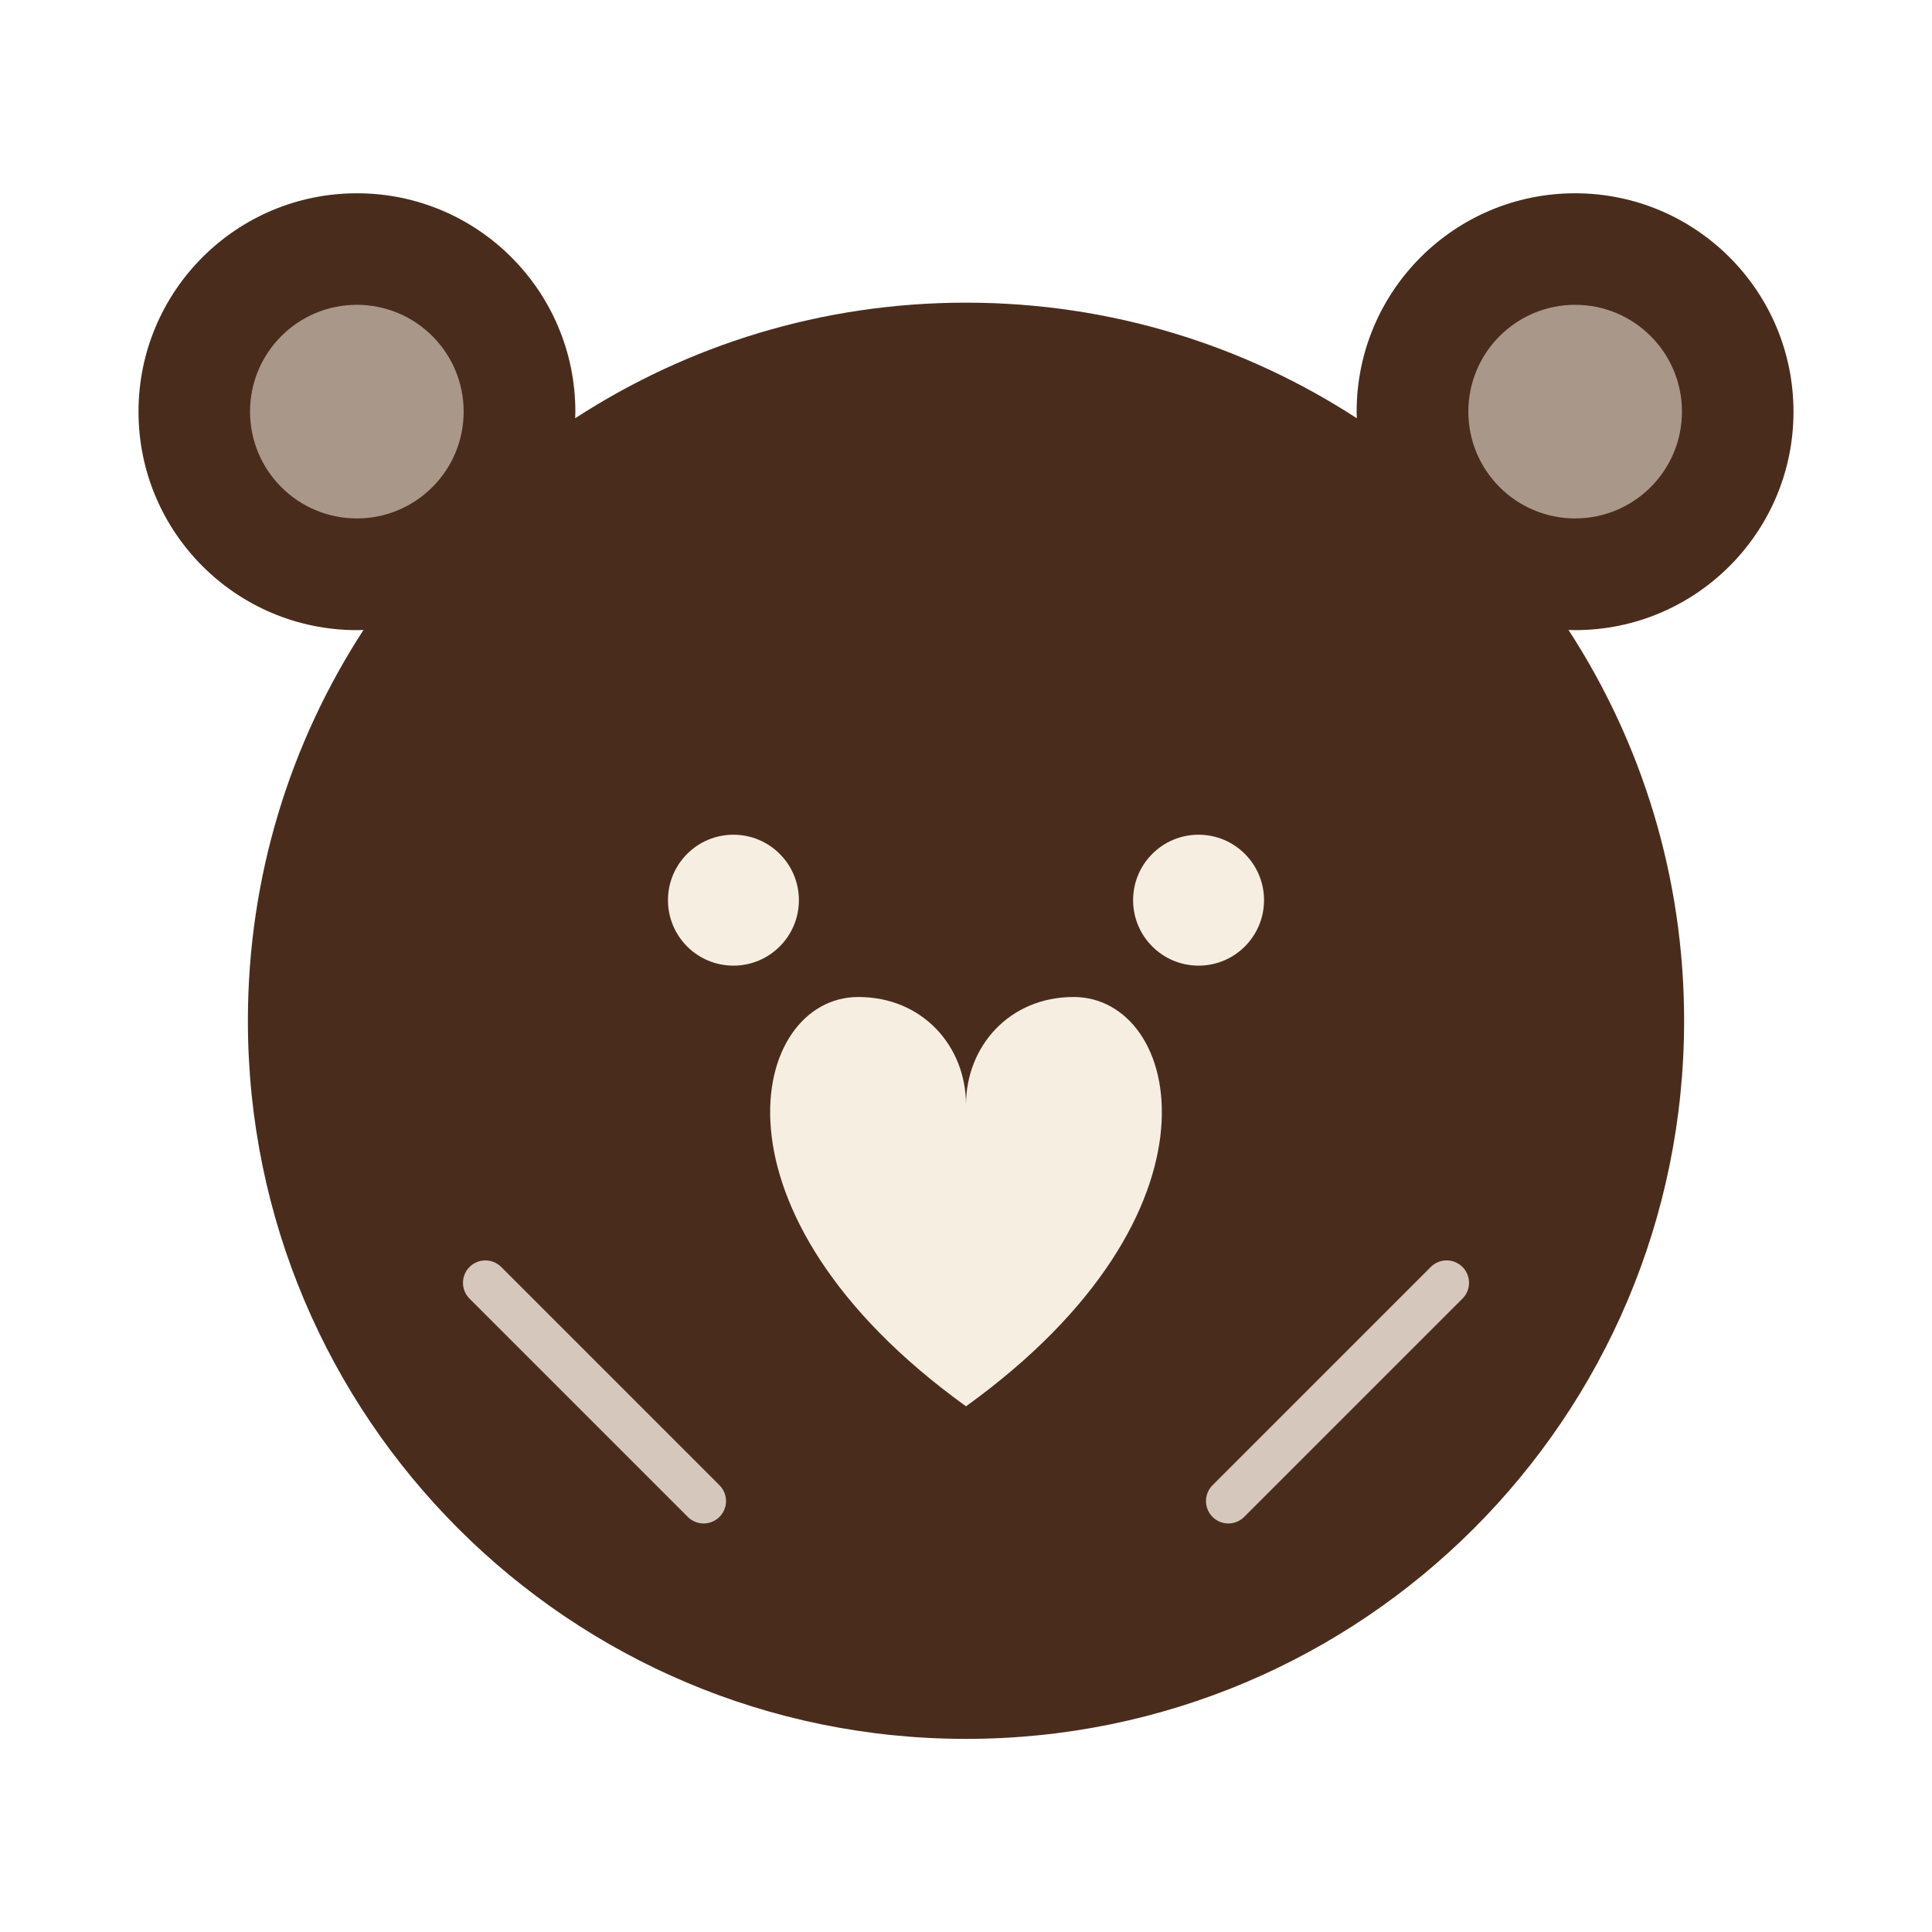
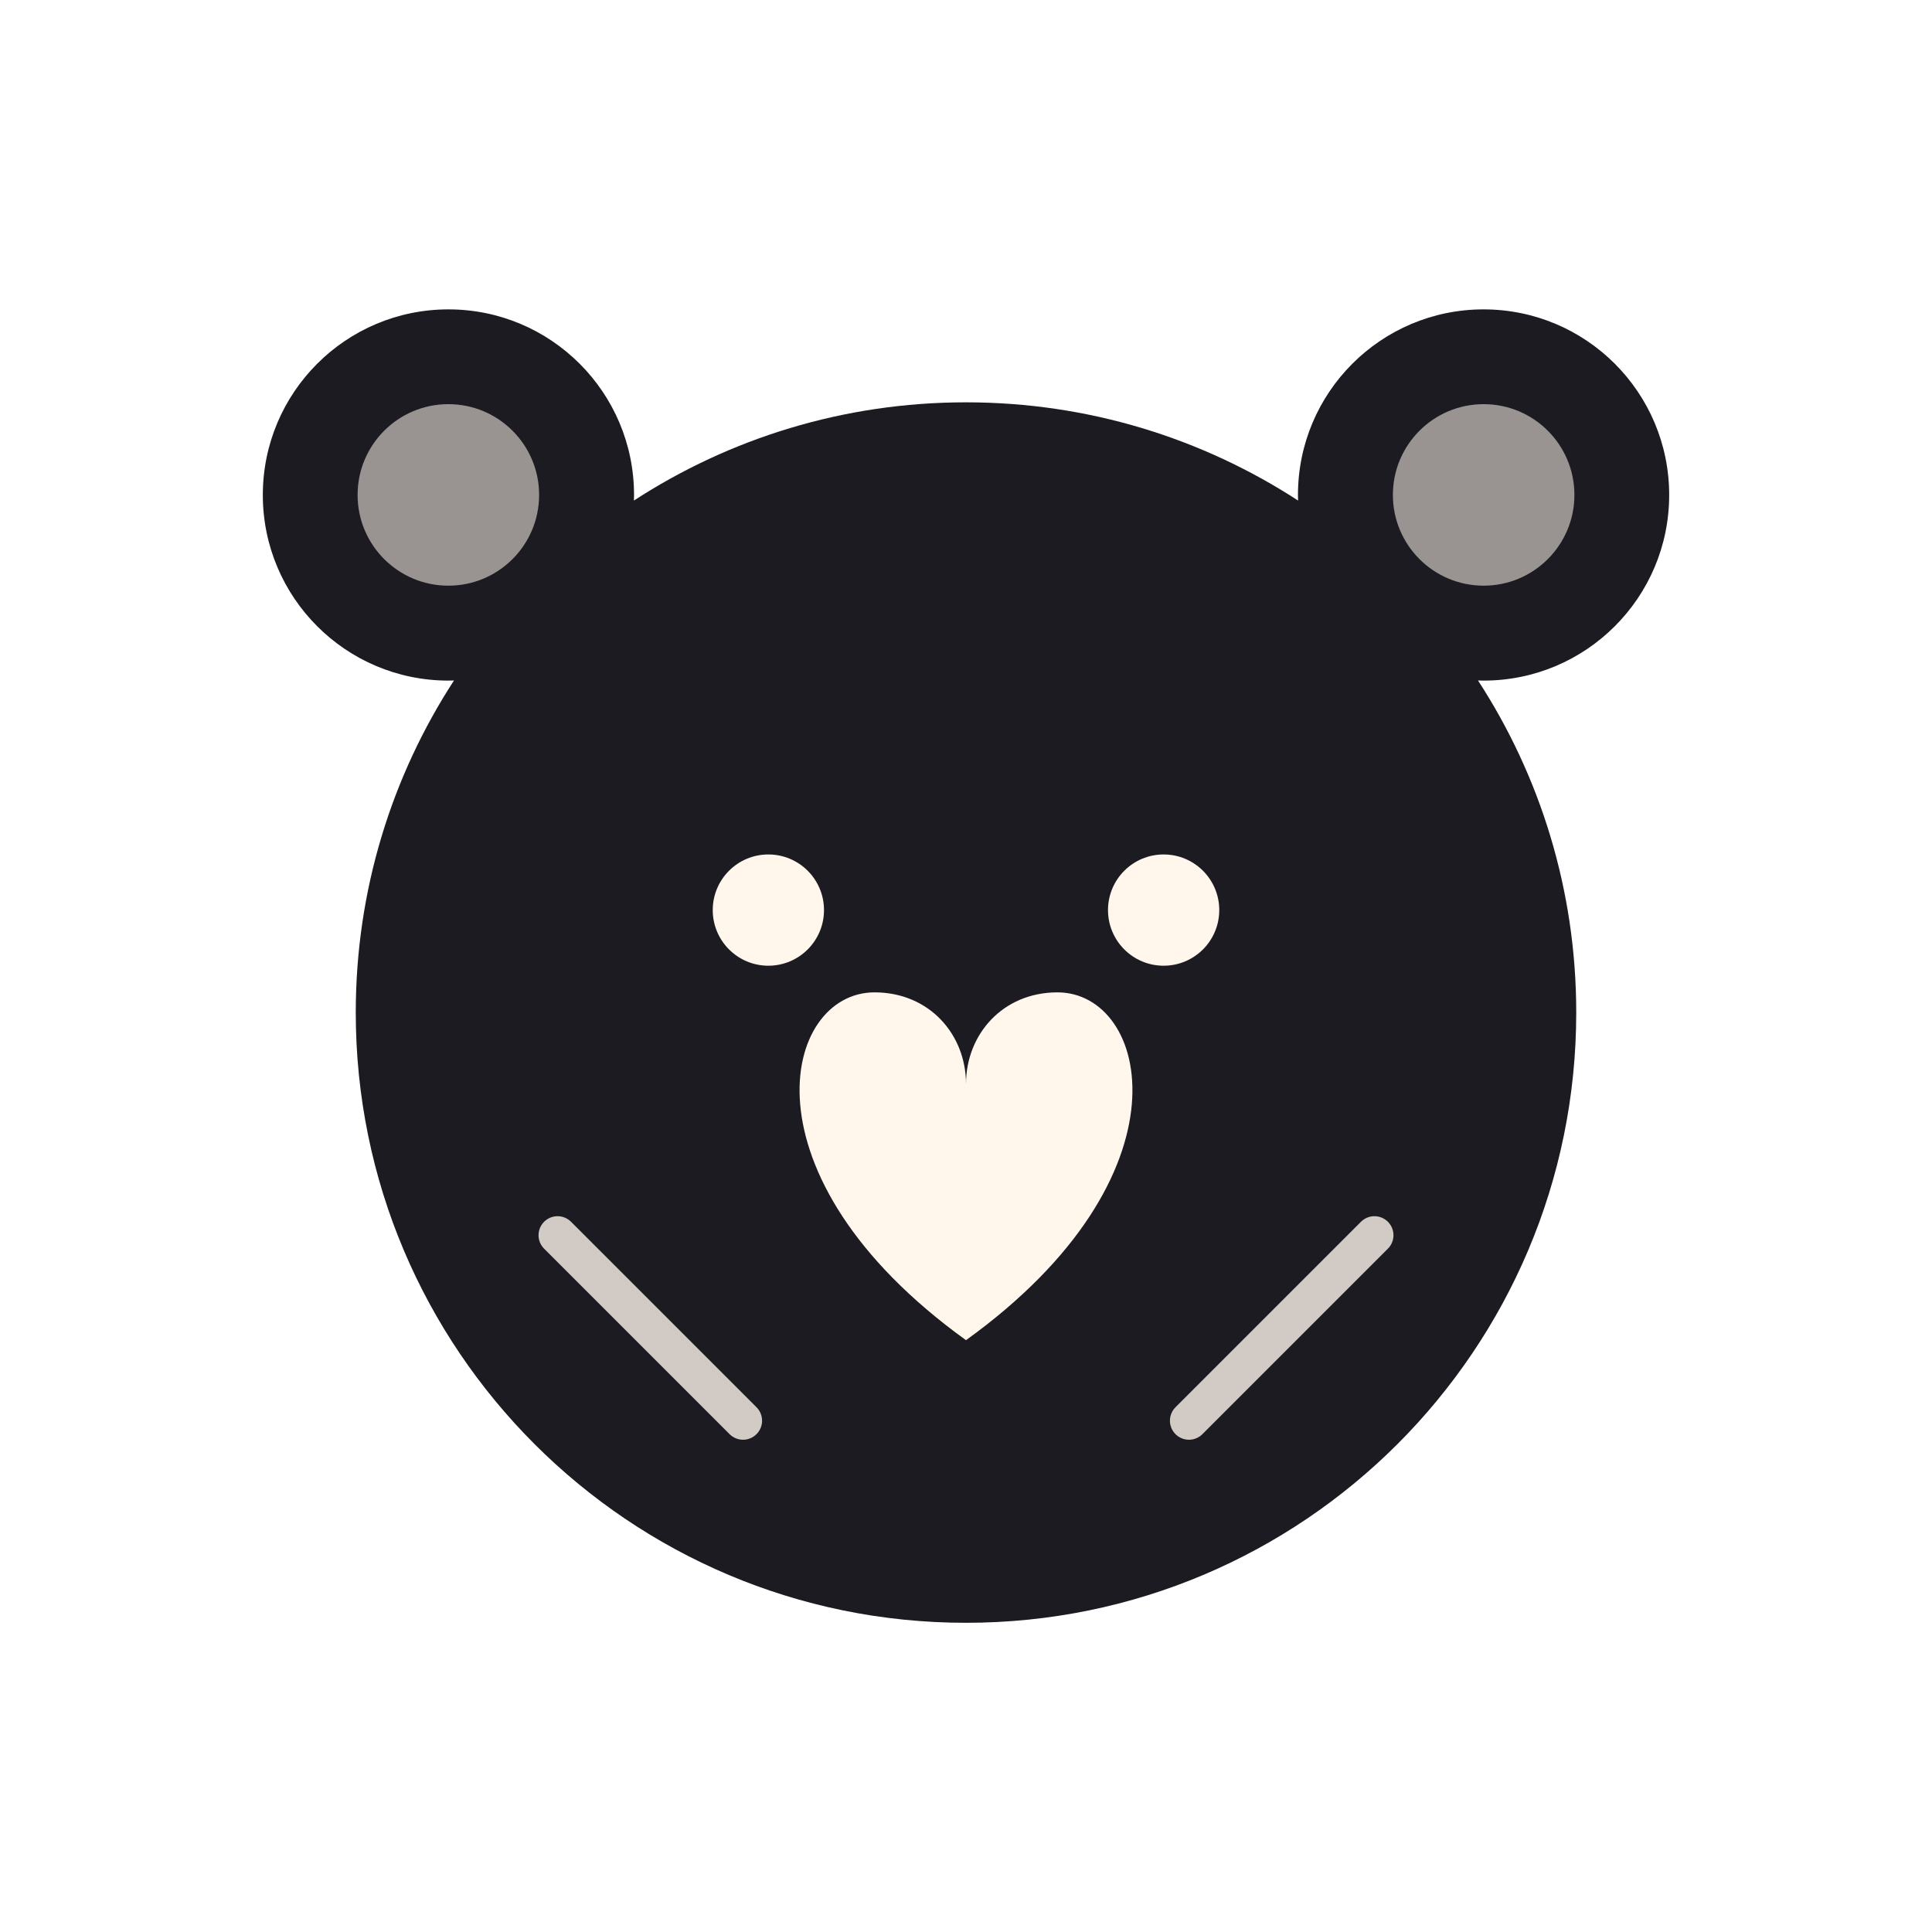
<svg xmlns="http://www.w3.org/2000/svg" viewBox="0 0 400 400" width="400" height="400">
-   <g transform="translate(200.00,211.34) scale(3.5667)">
-     <path d="M 35.355,-48.034 C 28.353,-48.034 22.676,-42.357 22.676,-35.355 C 22.676,-35.228 22.682,-35.101 22.685,-34.975 C 16.157,-39.218 8.366,-41.685 0.000,-41.685 C -8.366,-41.685 -16.157,-39.218 -22.685,-34.975 C -22.681,-35.102 -22.676,-35.228 -22.676,-35.355 C -22.676,-42.358 -28.353,-48.034 -35.355,-48.034 C -42.358,-48.034 -48.034,-42.358 -48.034,-35.355 C -48.034,-28.353 -42.358,-22.676 -35.355,-22.676 C -35.227,-22.676 -35.101,-22.682 -34.975,-22.685 C -39.218,-16.157 -41.685,-8.367 -41.685,-0.001 C -41.685,23.022 -23.022,41.685 -0.000,41.685 C 23.022,41.685 41.685,23.022 41.685,0.000 C 41.685,-8.367 39.218,-16.157 34.975,-22.685 C 35.101,-22.682 35.227,-22.676 35.355,-22.676 C 42.357,-22.676 48.034,-28.353 48.034,-35.355 C 48.034,-42.358 42.358,-48.034 35.355,-48.034 Z" fill="#4A2C1D" />
-     <circle cx="-35.36" cy="-35.36" r="6.2" fill="#F7EEE2" opacity=".55" />
-     <circle cx="35.36" cy="-35.36" r="6.2" fill="#F7EEE2" opacity=".55" />
-     <line x1="-15.23" y1="27.88" x2="-27.90" y2="15.21" stroke="#F7EEE2" stroke-width="2.6" stroke-linecap="round" opacity=".8" />
-     <line x1="15.23" y1="27.88" x2="27.90" y2="15.21" stroke="#F7EEE2" stroke-width="2.6" stroke-linecap="round" opacity=".8" />
-     <circle cx="-13.5" cy="-7" r="3.8" fill="#F7EEE2" />
-     <circle cx="13.5" cy="-7" r="3.8" fill="#F7EEE2" />
-     <path d="M0.00,22.38 C-15.62,11.12 -12.50,-1.38 -6.25,-1.38 C-2.50,-1.38 0.00,1.50 0.00,4.88 C0.00,1.50 2.50,-1.38 6.25,-1.38 C12.50,-1.38 15.62,11.12 0.00,22.38 Z" fill="#F7EEE2" />
+   <g transform="translate(200.00,209.64) scale(3.0309)">
+     <path d="M 35.355,-48.034 C 28.353,-48.034 22.676,-42.357 22.676,-35.355 C 22.676,-35.228 22.682,-35.101 22.685,-34.975 C 16.157,-39.218 8.366,-41.685 0.000,-41.685 C -8.366,-41.685 -16.157,-39.218 -22.685,-34.975 C -22.681,-35.102 -22.676,-35.228 -22.676,-35.355 C -22.676,-42.358 -28.353,-48.034 -35.355,-48.034 C -42.358,-48.034 -48.034,-42.358 -48.034,-35.355 C -48.034,-28.353 -42.358,-22.676 -35.355,-22.676 C -35.227,-22.676 -35.101,-22.682 -34.975,-22.685 C -39.218,-16.157 -41.685,-8.367 -41.685,-0.001 C -41.685,23.022 -23.022,41.685 -0.000,41.685 C 23.022,41.685 41.685,23.022 41.685,0.000 C 41.685,-8.367 39.218,-16.157 34.975,-22.685 C 35.101,-22.682 35.227,-22.676 35.355,-22.676 C 42.357,-22.676 48.034,-28.353 48.034,-35.355 C 48.034,-42.358 42.358,-48.034 35.355,-48.034 Z" fill="#1C1B22" />
+     <circle cx="-35.36" cy="-35.36" r="6.2" fill="#FFF6EC" opacity=".55" />
+     <circle cx="35.36" cy="-35.36" r="6.2" fill="#FFF6EC" opacity=".55" />
+     <line x1="-15.23" y1="27.88" x2="-27.90" y2="15.21" stroke="#FFF6EC" stroke-width="2.6" stroke-linecap="round" opacity=".8" />
+     <line x1="15.23" y1="27.88" x2="27.90" y2="15.21" stroke="#FFF6EC" stroke-width="2.6" stroke-linecap="round" opacity=".8" />
+     <circle cx="-13.5" cy="-7" r="3.8" fill="#FFF6EC" />
+     <circle cx="13.5" cy="-7" r="3.8" fill="#FFF6EC" />
+     <path d="M0.00,22.38 C-15.62,11.12 -12.50,-1.38 -6.25,-1.38 C-2.50,-1.38 0.00,1.50 0.00,4.88 C0.00,1.50 2.50,-1.38 6.25,-1.38 C12.50,-1.38 15.62,11.12 0.00,22.38 Z" fill="#FFF6EC" />
  </g>
</svg>
